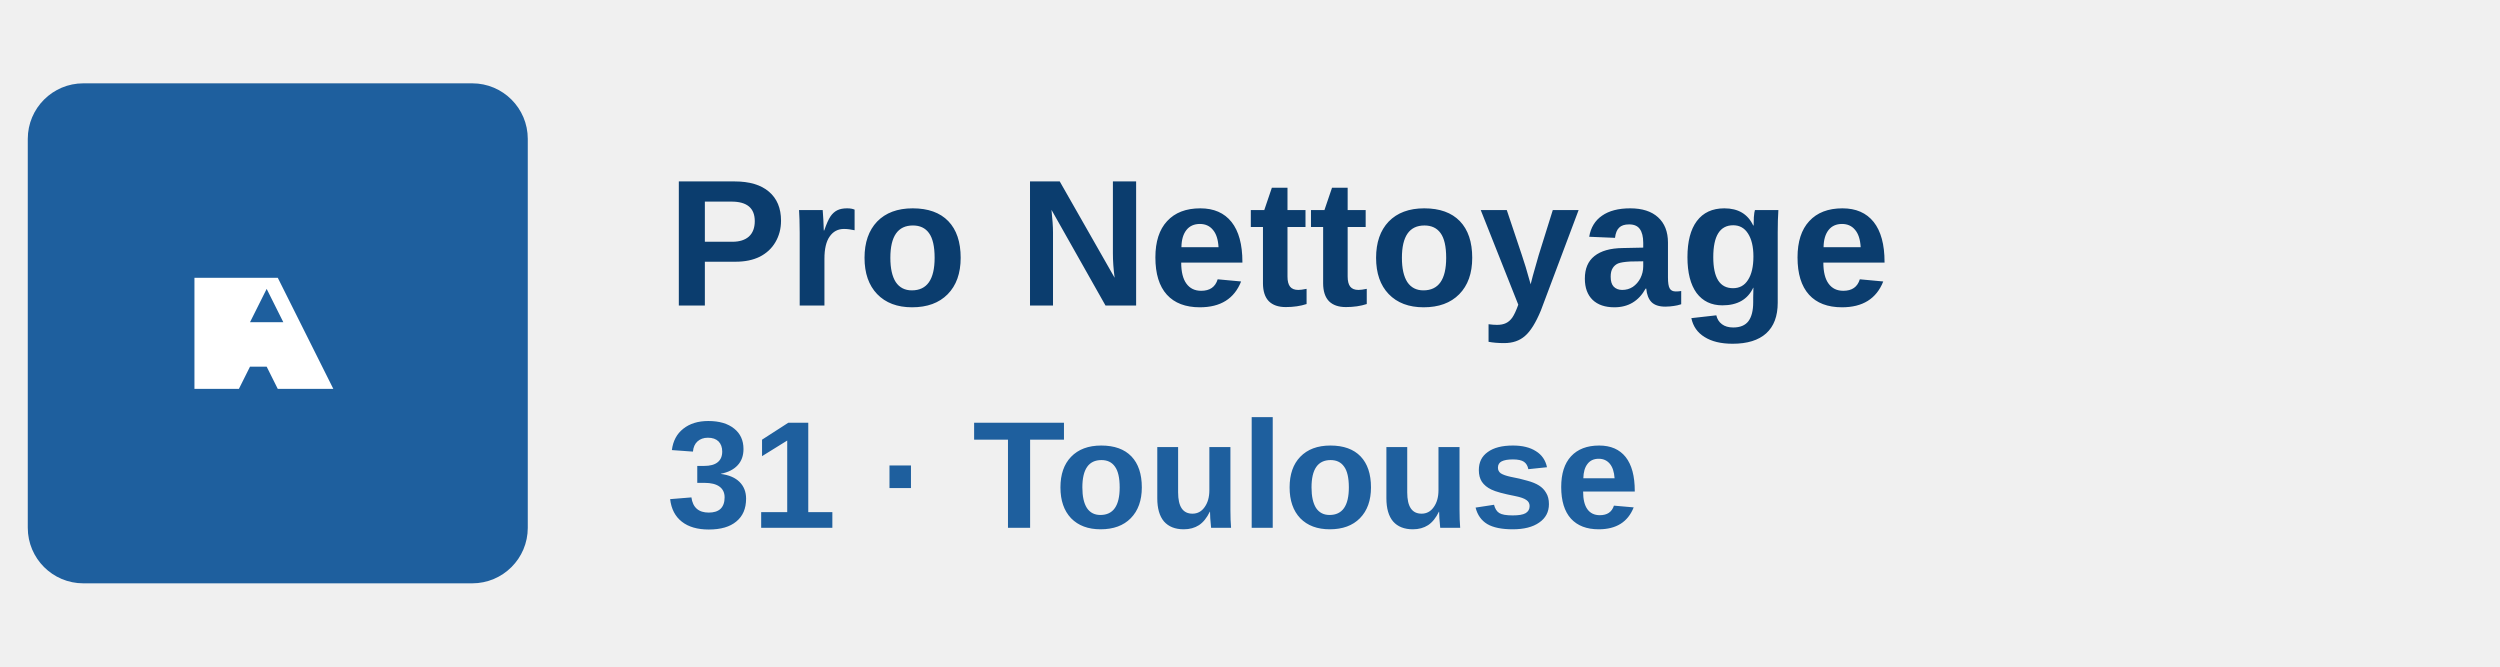
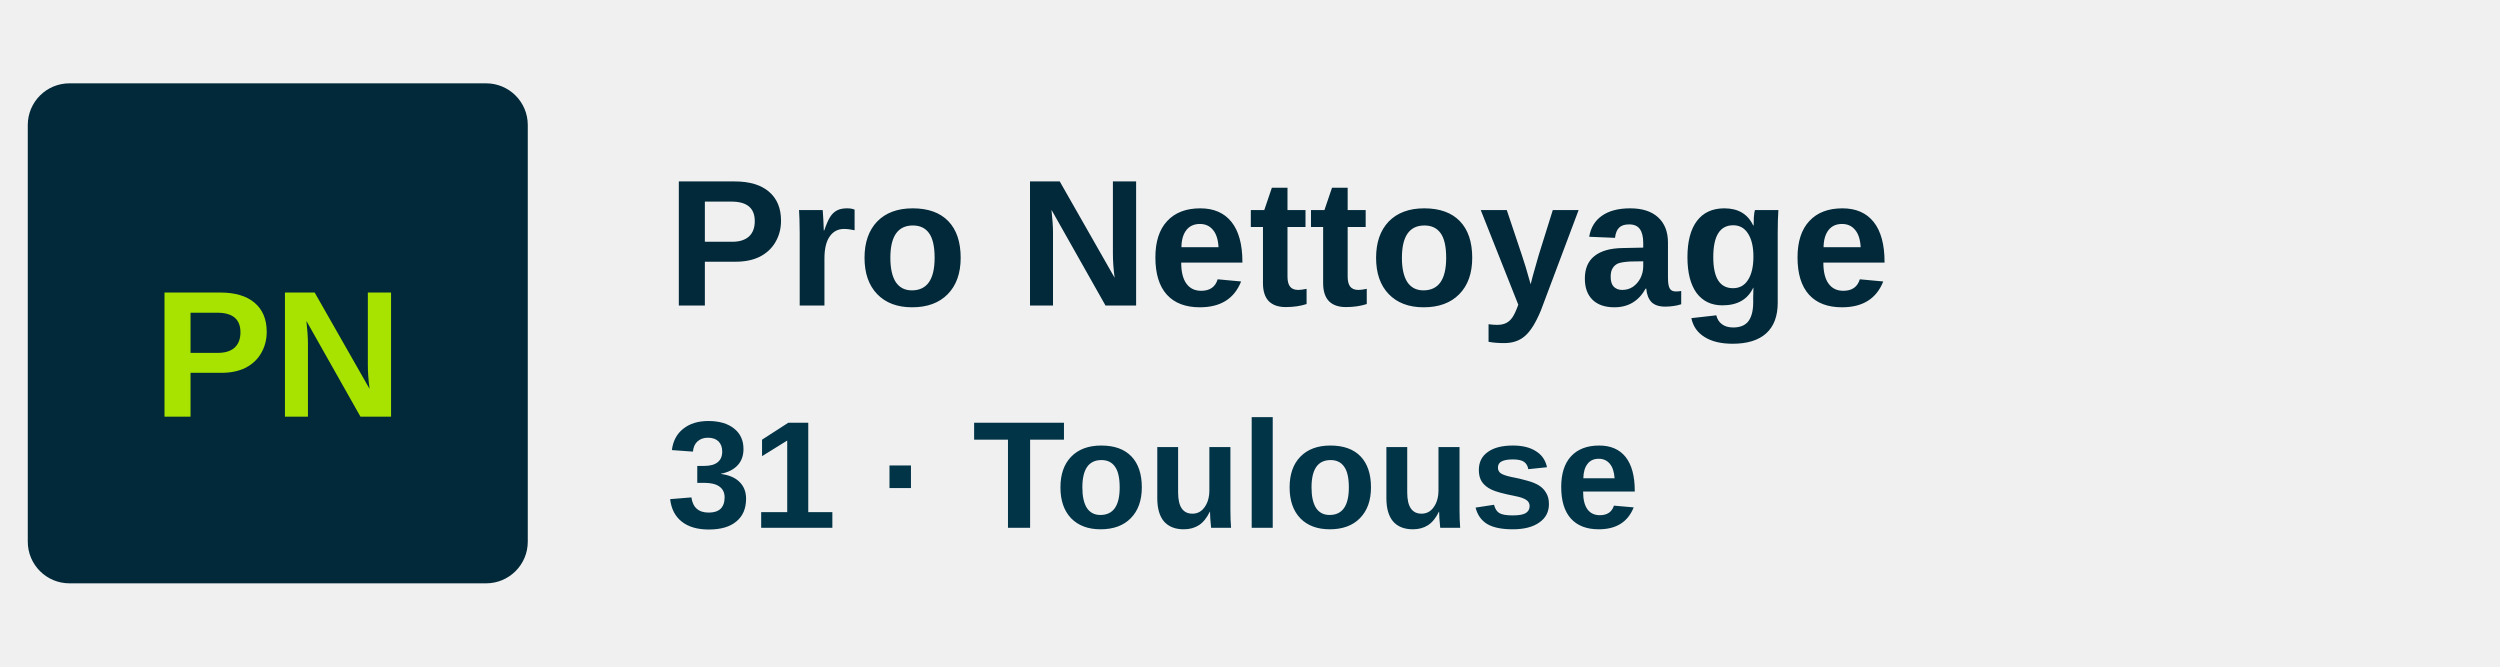
<svg xmlns="http://www.w3.org/2000/svg" width="180" height="48" viewBox="0 0 180 48" fill="none" role="img" aria-label="Pro Nettoyage 31">
-   <rect x="2" y="6" width="36" height="36" rx="4" fill="#1E5F9E" />
-   <path d="M14 28V20h6l4 8h-4l-.8-1.6H18L17.2 28H14zm4-4.8h2.4l-1.2-2.4-1.2 2.4z" fill="#fff" />
-   <text x="48" y="22" font-family="Arial,sans-serif" font-size="13" font-weight="800" fill="#0B3D6E">Pro Nettoyage</text>
-   <text x="48" y="38" font-family="Arial,sans-serif" font-size="11" font-weight="700" fill="#1E5F9E">31 · Toulouse</text>
+   <rect x="2" y="6" width="36" height="36" rx="3" fill="#012939" />
+   <text x="20" y="30" text-anchor="middle" font-family="Arial Black,Arial,sans-serif" font-size="13" font-weight="800" fill="#A8E300">PN</text>
+   <text x="48" y="22" font-family="Arial,sans-serif" font-size="13" font-weight="800" fill="#012939">Pro Nettoyage</text>
+   <text x="48" y="38" font-family="Arial,sans-serif" font-size="11" font-weight="700" fill="#023448">31 · Toulouse</text>
</svg>
